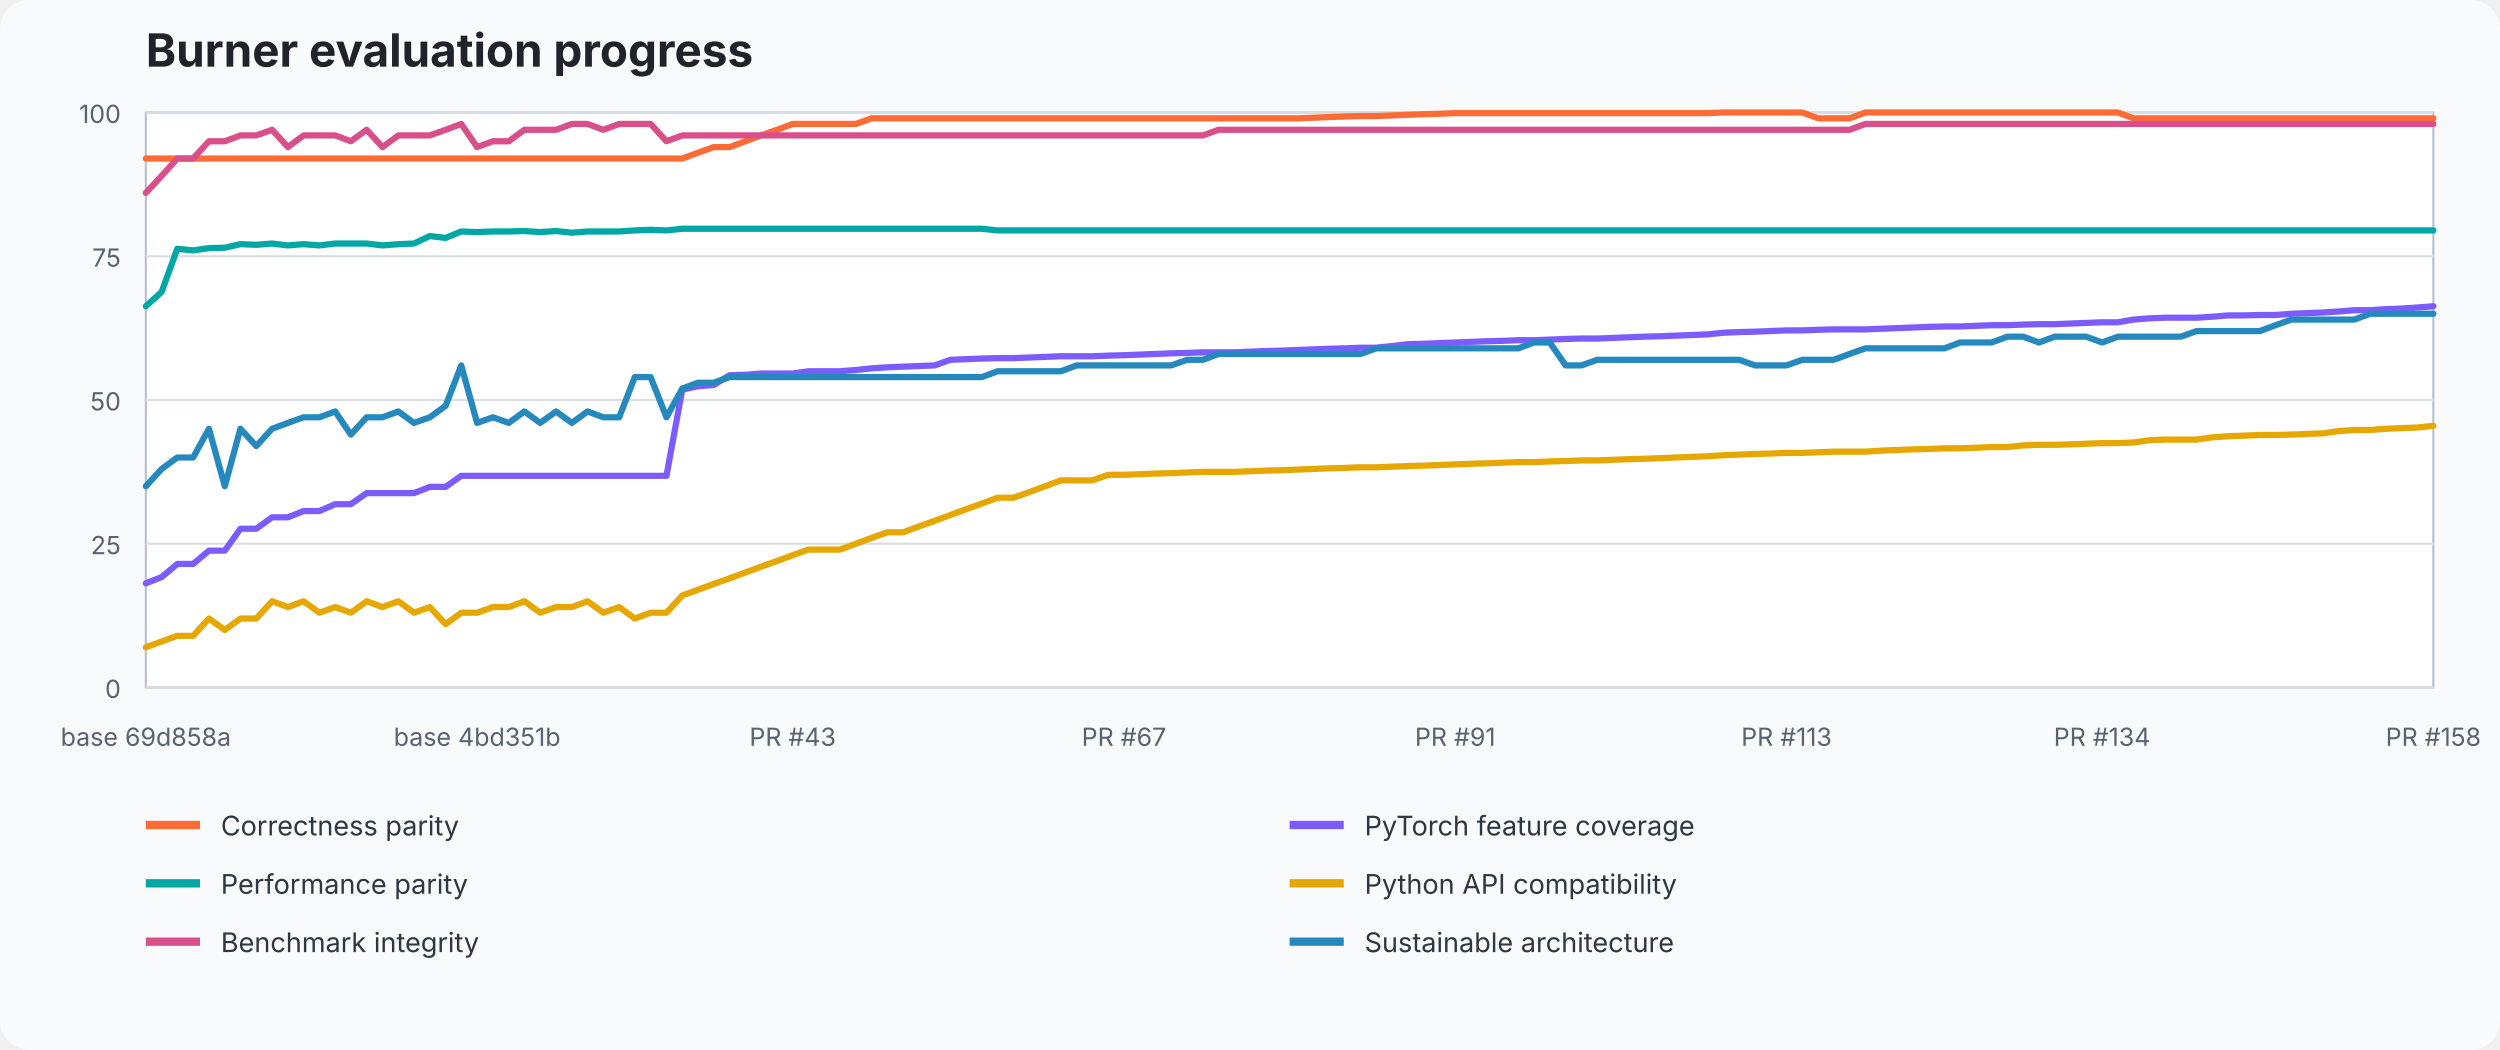
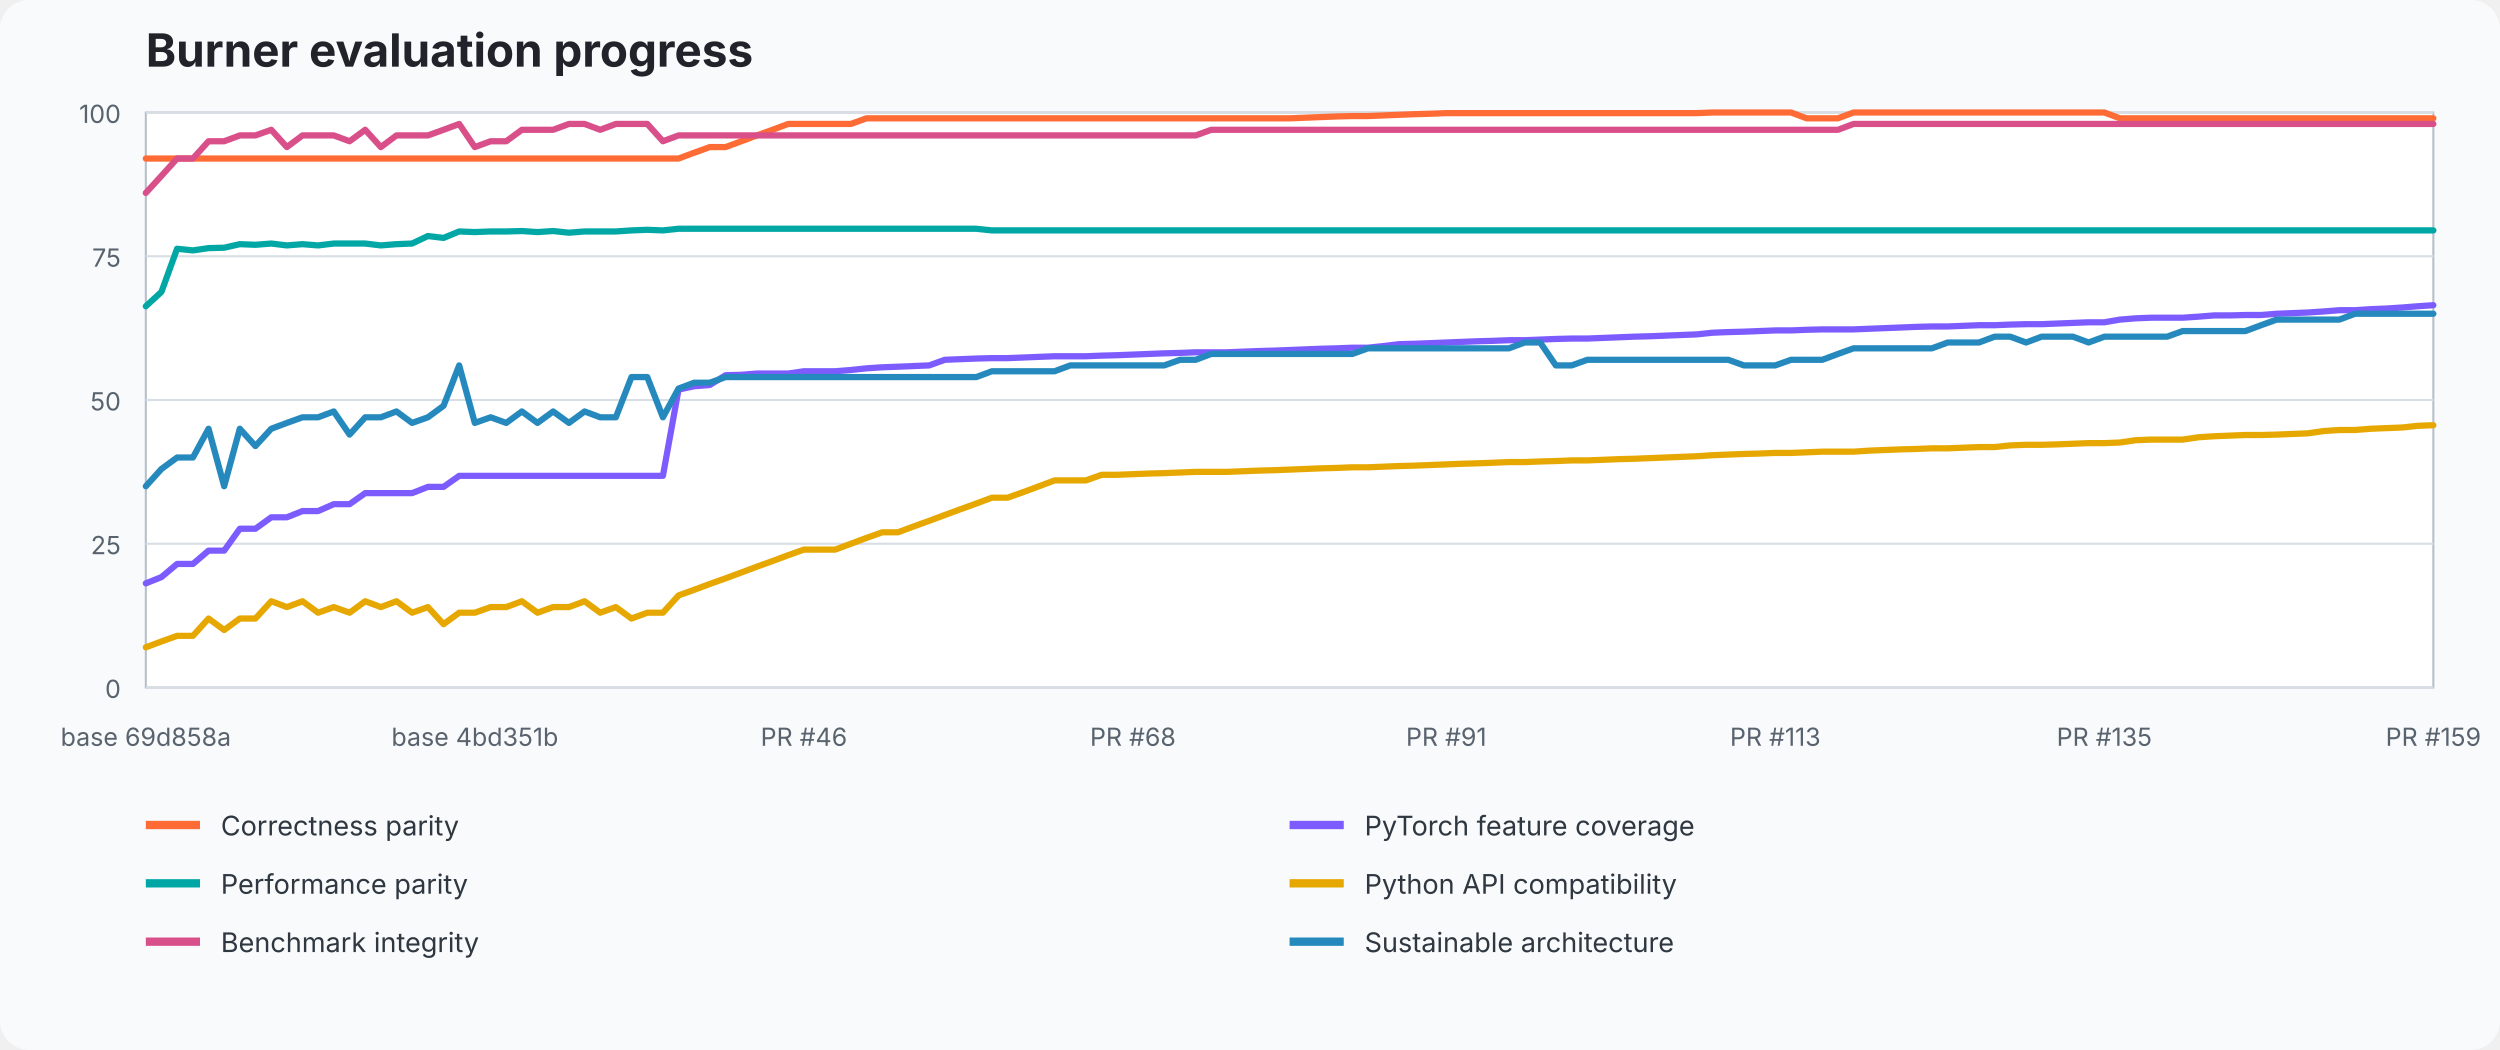
<svg xmlns="http://www.w3.org/2000/svg" width="1200" height="504" viewBox="0 0 1200 504" role="img" aria-labelledby="title desc">
  <style>text{font-family:ui-sans-serif,system-ui,-apple-system,BlinkMacSystemFont,"Segoe UI",sans-serif}.title{font-size:22px;font-weight:700;fill:#20242a}.axis{font-size:12px;fill:#59636e}.legend{font-size:13px;fill:#2f3740}.grid{stroke:#d8dee5;stroke-width:1}.plot{fill:#fff;stroke:#b7c0ca}</style>
  <rect width="100%" height="100%" fill="#f8fafc" rx="14" />
  <text x="70" y="32" class="title">Burner evaluation progress</text>
  <rect x="70" y="54" width="1098" height="276" class="plot" />
  <line x1="70" y1="330" x2="1168" y2="330" class="grid" />
  <text x="58" y="335" text-anchor="end" class="axis">0</text>
  <line x1="70" y1="261" x2="1168" y2="261" class="grid" />
  <text x="58" y="266" text-anchor="end" class="axis">25</text>
  <line x1="70" y1="192" x2="1168" y2="192" class="grid" />
  <text x="58" y="197" text-anchor="end" class="axis">50</text>
  <line x1="70" y1="123" x2="1168" y2="123" class="grid" />
  <text x="58" y="128" text-anchor="end" class="axis">75</text>
  <line x1="70" y1="54" x2="1168" y2="54" class="grid" />
  <text x="58" y="59" text-anchor="end" class="axis">100</text>
-   <polyline points="70.0,76.1 77.6,76.1 85.1,76.1 92.7,76.1 100.3,76.1 107.9,76.1 115.4,76.1 123.0,76.1 130.6,76.1 138.2,76.1 145.7,76.1 153.3,76.1 160.9,76.1 168.4,76.1 176.0,76.1 183.6,76.1 191.2,76.1 198.7,76.1 206.3,76.1 213.9,76.1 221.4,76.1 229.0,76.1 236.6,76.1 244.2,76.1 251.7,76.1 259.3,76.1 266.9,76.1 274.5,76.1 282.0,76.1 289.6,76.1 297.2,76.1 304.7,76.1 312.3,76.1 319.9,76.1 327.5,76.1 335.0,73.3 342.6,70.6 350.2,70.6 357.8,67.8 365.3,65.0 372.9,62.3 380.5,59.5 388.0,59.5 395.6,59.5 403.2,59.5 410.8,59.5 418.3,56.8 425.9,56.8 433.5,56.8 441.0,56.8 448.6,56.8 456.2,56.8 463.8,56.8 471.3,56.8 478.9,56.8 486.5,56.8 494.1,56.8 501.6,56.8 509.2,56.8 516.8,56.8 524.3,56.8 531.9,56.8 539.5,56.8 547.1,56.8 554.6,56.8 562.2,56.8 569.8,56.8 577.4,56.8 584.9,56.8 592.5,56.8 600.1,56.8 607.6,56.8 615.2,56.8 622.8,56.8 630.4,56.5 637.9,56.2 645.5,55.9 653.1,55.7 660.6,55.7 668.2,55.4 675.8,55.1 683.4,54.8 690.9,54.6 698.5,54.3 706.1,54.3 713.7,54.3 721.2,54.3 728.8,54.3 736.4,54.3 743.9,54.3 751.5,54.3 759.1,54.3 766.7,54.3 774.2,54.3 781.8,54.3 789.4,54.3 797.0,54.3 804.5,54.3 812.1,54.3 819.7,54.3 827.2,54.0 834.8,54.0 842.4,54.0 850.0,54.0 857.5,54.0 865.1,54.0 872.7,56.8 880.2,56.8 887.8,56.8 895.4,54.0 903.0,54.0 910.5,54.0 918.1,54.0 925.7,54.0 933.3,54.0 940.8,54.0 948.4,54.0 956.0,54.0 963.5,54.0 971.1,54.0 978.7,54.0 986.3,54.0 993.8,54.0 1001.4,54.0 1009.0,54.0 1016.6,54.0 1024.1,56.8 1031.7,56.8 1039.3,56.8 1046.8,56.8 1054.4,56.8 1062.0,56.8 1069.6,56.8 1077.1,56.8 1084.7,56.8 1092.3,56.8 1099.8,56.8 1107.4,56.8 1115.0,56.8 1122.6,56.8 1130.1,56.8 1137.7,56.8 1145.3,56.8 1152.9,56.8 1160.4,56.8 1168.0,56.8" fill="none" stroke="#ff6b35" stroke-width="3" stroke-linejoin="round" stroke-linecap="round" />
-   <polyline points="70.0,280.0 77.6,277.0 85.1,270.7 92.7,270.7 100.3,264.3 107.9,264.3 115.4,253.8 123.0,253.8 130.6,248.3 138.2,248.3 145.7,245.3 153.3,245.3 160.9,242.0 168.4,242.0 176.0,236.7 183.6,236.7 191.2,236.7 198.7,236.7 206.3,233.7 213.9,233.7 221.4,228.4 229.0,228.4 236.6,228.4 244.2,228.4 251.7,228.4 259.3,228.4 266.9,228.4 274.5,228.4 282.0,228.4 289.6,228.4 297.2,228.4 304.7,228.4 312.3,228.4 319.9,228.4 327.5,187.0 335.0,185.4 342.6,184.8 350.2,180.1 357.8,179.9 365.3,179.3 372.9,179.3 380.5,179.3 388.0,178.2 395.6,178.2 403.2,178.2 410.8,177.6 418.3,176.8 425.9,176.3 433.5,176.0 441.0,175.7 448.6,175.4 456.2,172.7 463.8,172.4 471.3,172.1 478.9,171.9 486.5,171.9 494.1,171.6 501.6,171.3 509.2,171.0 516.8,171.0 524.3,171.0 531.9,170.7 539.5,170.5 547.1,170.2 554.6,169.9 562.2,169.6 569.8,169.4 577.4,169.1 584.9,169.1 592.5,169.1 600.1,168.8 607.6,168.5 615.2,168.3 622.8,168.0 630.4,167.7 637.9,167.4 645.5,167.2 653.1,166.9 660.6,166.9 668.2,166.1 675.8,165.2 683.4,165.0 690.9,164.7 698.5,164.4 706.1,164.1 713.7,163.8 721.2,163.6 728.8,163.3 736.4,163.3 743.9,163.0 751.5,162.7 759.1,162.5 766.7,162.5 774.2,162.2 781.8,161.9 789.4,161.6 797.0,161.4 804.5,161.1 812.1,160.8 819.7,160.5 827.2,159.7 834.8,159.4 842.4,159.2 850.0,158.9 857.5,158.6 865.1,158.6 872.7,158.3 880.2,158.1 887.8,158.1 895.4,158.1 903.0,157.8 910.5,157.5 918.1,157.2 925.7,156.9 933.3,156.7 940.8,156.7 948.4,156.4 956.0,156.1 963.5,156.1 971.1,155.8 978.7,155.6 986.3,155.6 993.8,155.3 1001.4,155.0 1009.0,154.7 1016.6,154.7 1024.1,153.4 1031.7,152.8 1039.3,152.5 1046.8,152.5 1054.4,152.5 1062.0,152.0 1069.6,151.4 1077.1,151.4 1084.7,151.2 1092.3,151.2 1099.8,150.6 1107.4,150.3 1115.0,150.0 1122.6,149.5 1130.1,148.9 1137.7,148.9 1145.3,148.4 1152.9,148.1 1160.4,147.6 1168.0,147.0" fill="none" stroke="#7c5cff" stroke-width="3" stroke-linejoin="round" stroke-linecap="round" />
-   <polyline points="70.0,147.0 77.6,140.1 85.1,119.4 92.7,120.2 100.3,119.1 107.9,118.9 115.4,117.2 123.0,117.5 130.6,116.9 138.2,117.8 145.7,117.2 153.3,117.8 160.9,116.9 168.4,116.9 176.0,116.9 183.6,117.8 191.2,117.2 198.7,116.9 206.3,113.3 213.9,114.2 221.4,111.1 229.0,111.4 236.6,111.1 244.2,111.1 251.7,110.9 259.3,111.4 266.9,110.9 274.5,111.7 282.0,111.1 289.6,111.1 297.2,111.1 304.7,110.6 312.3,110.3 319.9,110.6 327.5,109.8 335.0,109.8 342.6,109.8 350.2,109.8 357.8,109.8 365.3,109.8 372.9,109.8 380.5,109.8 388.0,109.8 395.6,109.8 403.2,109.8 410.8,109.8 418.3,109.8 425.9,109.8 433.5,109.8 441.0,109.8 448.6,109.8 456.2,109.8 463.8,109.8 471.3,109.8 478.9,110.6 486.5,110.6 494.1,110.6 501.6,110.6 509.2,110.6 516.8,110.6 524.3,110.6 531.9,110.6 539.5,110.6 547.1,110.6 554.6,110.6 562.2,110.6 569.8,110.6 577.4,110.6 584.9,110.6 592.5,110.6 600.1,110.6 607.6,110.6 615.2,110.6 622.8,110.6 630.4,110.6 637.9,110.6 645.5,110.6 653.1,110.6 660.6,110.6 668.2,110.6 675.8,110.6 683.4,110.6 690.9,110.6 698.5,110.6 706.1,110.6 713.7,110.6 721.2,110.6 728.8,110.6 736.4,110.6 743.9,110.6 751.5,110.6 759.1,110.6 766.7,110.6 774.2,110.6 781.8,110.6 789.4,110.6 797.0,110.6 804.5,110.6 812.1,110.6 819.7,110.6 827.2,110.6 834.8,110.6 842.4,110.6 850.0,110.6 857.5,110.6 865.1,110.6 872.7,110.6 880.2,110.6 887.8,110.6 895.4,110.6 903.0,110.6 910.5,110.6 918.1,110.6 925.7,110.6 933.3,110.6 940.8,110.6 948.4,110.6 956.0,110.6 963.5,110.6 971.1,110.6 978.7,110.6 986.3,110.6 993.8,110.6 1001.4,110.6 1009.0,110.6 1016.6,110.6 1024.1,110.6 1031.7,110.6 1039.3,110.6 1046.8,110.6 1054.4,110.6 1062.0,110.6 1069.6,110.6 1077.1,110.6 1084.7,110.6 1092.3,110.6 1099.8,110.6 1107.4,110.6 1115.0,110.6 1122.6,110.6 1130.1,110.6 1137.7,110.6 1145.3,110.6 1152.9,110.6 1160.4,110.6 1168.0,110.6" fill="none" stroke="#00a7a5" stroke-width="3" stroke-linejoin="round" stroke-linecap="round" />
-   <polyline points="70.0,310.7 77.6,307.9 85.1,305.2 92.7,305.2 100.3,296.9 107.9,302.4 115.4,296.9 123.0,296.9 130.6,288.6 138.2,291.4 145.7,288.6 153.3,294.1 160.9,291.4 168.4,294.1 176.0,288.6 183.6,291.4 191.2,288.6 198.7,294.1 206.3,291.4 213.9,299.6 221.4,294.1 229.0,294.1 236.6,291.4 244.2,291.4 251.7,288.6 259.3,294.1 266.9,291.4 274.5,291.4 282.0,288.6 289.6,294.1 297.2,291.4 304.7,296.9 312.3,294.1 319.9,294.1 327.5,285.8 335.0,283.1 342.6,280.3 350.2,277.6 357.8,274.8 365.3,272.0 372.9,269.3 380.5,266.5 388.0,263.8 395.6,263.8 403.2,263.8 410.8,261.0 418.3,258.2 425.9,255.5 433.5,255.5 441.0,252.7 448.6,250.0 456.2,247.2 463.8,244.4 471.3,241.7 478.9,238.9 486.5,238.9 494.1,236.2 501.6,233.4 509.2,230.6 516.8,230.6 524.3,230.6 531.9,227.9 539.5,227.9 547.1,227.6 554.6,227.3 562.2,227.1 569.8,226.8 577.4,226.5 584.9,226.5 592.5,226.5 600.1,226.2 607.6,225.9 615.2,225.7 622.8,225.4 630.4,225.1 637.9,224.8 645.5,224.6 653.1,224.3 660.6,224.3 668.2,224.0 675.8,223.7 683.4,223.5 690.9,223.2 698.5,222.9 706.1,222.6 713.7,222.4 721.2,222.1 728.8,221.8 736.4,221.8 743.9,221.5 751.5,221.3 759.1,221.0 766.7,221.0 774.2,220.7 781.8,220.4 789.4,220.2 797.0,219.9 804.5,219.6 812.1,219.3 819.7,219.0 827.2,218.5 834.8,218.2 842.4,217.9 850.0,217.7 857.5,217.4 865.1,217.4 872.7,217.1 880.2,216.8 887.8,216.8 895.4,216.8 903.0,216.3 910.5,216.0 918.1,215.7 925.7,215.5 933.3,215.2 940.8,215.2 948.4,214.9 956.0,214.6 963.5,214.6 971.1,213.8 978.7,213.5 986.3,213.5 993.8,213.3 1001.4,213.0 1009.0,212.7 1016.6,212.7 1024.1,212.4 1031.7,211.3 1039.3,211.0 1046.8,211.0 1054.4,211.0 1062.0,209.9 1069.6,209.4 1077.1,209.1 1084.7,208.8 1092.3,208.8 1099.8,208.6 1107.4,208.3 1115.0,208.0 1122.6,206.9 1130.1,206.4 1137.7,206.4 1145.3,205.8 1152.9,205.5 1160.4,205.2 1168.0,204.4" fill="none" stroke="#e6a700" stroke-width="3" stroke-linejoin="round" stroke-linecap="round" />
-   <polyline points="70.0,92.6 77.6,84.4 85.1,76.1 92.7,76.1 100.3,67.8 107.9,67.8 115.4,65.0 123.0,65.0 130.6,62.3 138.2,70.6 145.7,65.0 153.3,65.0 160.9,65.0 168.4,67.8 176.0,62.3 183.6,70.6 191.2,65.0 198.7,65.0 206.3,65.0 213.9,62.3 221.4,59.5 229.0,70.6 236.6,67.8 244.2,67.8 251.7,62.3 259.3,62.3 266.9,62.3 274.5,59.5 282.0,59.5 289.6,62.3 297.2,59.5 304.7,59.5 312.3,59.5 319.9,67.8 327.5,65.0 335.0,65.0 342.6,65.0 350.2,65.0 357.8,65.0 365.3,65.0 372.9,65.0 380.5,65.0 388.0,65.0 395.6,65.0 403.2,65.0 410.8,65.0 418.3,65.0 425.9,65.0 433.5,65.0 441.0,65.0 448.6,65.0 456.2,65.0 463.8,65.0 471.3,65.0 478.9,65.0 486.5,65.0 494.1,65.0 501.6,65.0 509.2,65.0 516.8,65.0 524.3,65.0 531.9,65.0 539.5,65.0 547.1,65.0 554.6,65.0 562.2,65.0 569.8,65.0 577.4,65.0 584.9,62.3 592.5,62.3 600.1,62.3 607.6,62.3 615.2,62.3 622.8,62.3 630.4,62.3 637.9,62.3 645.5,62.3 653.1,62.3 660.6,62.3 668.2,62.3 675.8,62.3 683.4,62.3 690.9,62.3 698.5,62.3 706.1,62.3 713.7,62.3 721.2,62.3 728.8,62.3 736.4,62.3 743.9,62.3 751.5,62.3 759.1,62.3 766.7,62.3 774.2,62.3 781.8,62.3 789.4,62.3 797.0,62.3 804.5,62.3 812.1,62.3 819.7,62.3 827.2,62.3 834.8,62.3 842.4,62.3 850.0,62.3 857.5,62.3 865.1,62.3 872.7,62.3 880.2,62.3 887.8,62.3 895.4,59.5 903.0,59.5 910.5,59.5 918.1,59.5 925.7,59.5 933.3,59.5 940.8,59.5 948.4,59.5 956.0,59.5 963.5,59.5 971.1,59.5 978.7,59.5 986.3,59.5 993.8,59.5 1001.4,59.5 1009.0,59.5 1016.6,59.5 1024.1,59.5 1031.7,59.5 1039.3,59.5 1046.8,59.5 1054.4,59.5 1062.0,59.5 1069.6,59.5 1077.1,59.5 1084.7,59.5 1092.3,59.5 1099.8,59.5 1107.4,59.5 1115.0,59.5 1122.6,59.5 1130.1,59.5 1137.7,59.5 1145.3,59.5 1152.9,59.5 1160.4,59.5 1168.0,59.5" fill="none" stroke="#d94f8a" stroke-width="3" stroke-linejoin="round" stroke-linecap="round" />
-   <polyline points="70.0,233.4 77.6,225.1 85.1,219.6 92.7,219.6 100.3,205.8 107.9,233.4 115.4,205.8 123.0,214.1 130.6,205.8 138.2,203.0 145.7,200.3 153.3,200.3 160.9,197.5 168.4,208.6 176.0,200.3 183.6,200.3 191.2,197.5 198.7,203.0 206.3,200.3 213.9,194.8 221.4,175.4 229.0,203.0 236.6,200.3 244.2,203.0 251.7,197.5 259.3,203.0 266.9,197.5 274.5,203.0 282.0,197.5 289.6,200.3 297.2,200.3 304.7,181.0 312.3,181.0 319.9,200.3 327.5,186.5 335.0,183.7 342.6,183.7 350.2,181.0 357.8,181.0 365.3,181.0 372.9,181.0 380.5,181.0 388.0,181.0 395.6,181.0 403.2,181.0 410.8,181.0 418.3,181.0 425.9,181.0 433.5,181.0 441.0,181.0 448.6,181.0 456.2,181.0 463.8,181.0 471.3,181.0 478.9,178.2 486.5,178.2 494.1,178.2 501.6,178.2 509.2,178.2 516.8,175.4 524.3,175.4 531.9,175.4 539.5,175.4 547.1,175.4 554.6,175.4 562.2,175.4 569.8,172.7 577.4,172.7 584.9,169.9 592.5,169.9 600.1,169.9 607.6,169.9 615.2,169.9 622.8,169.9 630.4,169.9 637.9,169.9 645.5,169.9 653.1,169.9 660.6,167.2 668.2,167.2 675.8,167.2 683.4,167.2 690.9,167.2 698.5,167.2 706.1,167.2 713.7,167.2 721.2,167.2 728.8,167.2 736.4,164.4 743.9,164.4 751.5,175.4 759.1,175.4 766.7,172.7 774.2,172.7 781.8,172.7 789.4,172.7 797.0,172.7 804.5,172.7 812.1,172.7 819.7,172.7 827.2,172.7 834.8,172.7 842.4,175.4 850.0,175.4 857.5,175.4 865.1,172.7 872.7,172.7 880.2,172.7 887.8,169.9 895.4,167.2 903.0,167.2 910.5,167.2 918.1,167.2 925.7,167.2 933.3,167.2 940.8,164.4 948.4,164.4 956.0,164.4 963.5,161.6 971.1,161.6 978.7,164.4 986.3,161.6 993.8,161.6 1001.4,161.6 1009.0,164.4 1016.6,161.6 1024.1,161.6 1031.7,161.6 1039.3,161.6 1046.8,161.6 1054.4,158.9 1062.0,158.9 1069.6,158.9 1077.1,158.9 1084.7,158.9 1092.3,156.1 1099.8,153.4 1107.4,153.4 1115.0,153.4 1122.6,153.4 1130.1,153.4 1137.7,150.6 1145.3,150.6 1152.9,150.6 1160.4,150.6 1168.0,150.6" fill="none" stroke="#2589bd" stroke-width="3" stroke-linejoin="round" stroke-linecap="round" />
+   <polyline points="70.0,76.1 77.5,76.1 85.0,76.1 92.6,76.1 100.1,76.1 107.6,76.1 115.1,76.1 122.6,76.1 130.2,76.1 137.7,76.1 145.2,76.1 152.7,76.1 160.2,76.1 167.8,76.1 175.3,76.1 182.8,76.1 190.3,76.1 197.8,76.1 205.4,76.1 212.9,76.1 220.4,76.1 227.9,76.1 235.5,76.1 243.0,76.1 250.5,76.1 258.0,76.1 265.5,76.1 273.1,76.1 280.6,76.1 288.1,76.1 295.6,76.1 303.1,76.1 310.7,76.1 318.2,76.1 325.7,76.1 333.2,73.3 340.7,70.6 348.3,70.6 355.8,67.8 363.3,65.0 370.8,62.3 378.3,59.5 385.9,59.5 393.4,59.5 400.9,59.5 408.4,59.5 415.9,56.8 423.5,56.8 431.0,56.8 438.5,56.8 446.0,56.8 453.5,56.8 461.1,56.8 468.6,56.8 476.1,56.8 483.6,56.8 491.2,56.8 498.7,56.8 506.2,56.8 513.7,56.8 521.2,56.8 528.8,56.8 536.3,56.8 543.8,56.8 551.3,56.8 558.8,56.8 566.4,56.8 573.9,56.8 581.4,56.8 588.9,56.8 596.4,56.8 604.0,56.8 611.5,56.8 619.0,56.8 626.5,56.5 634.0,56.2 641.6,55.9 649.1,55.7 656.6,55.7 664.1,55.4 671.6,55.1 679.2,54.8 686.7,54.6 694.2,54.3 701.7,54.3 709.2,54.3 716.8,54.3 724.3,54.3 731.8,54.3 739.3,54.3 746.8,54.3 754.4,54.3 761.9,54.3 769.4,54.3 776.9,54.3 784.5,54.3 792.0,54.3 799.5,54.3 807.0,54.3 814.5,54.3 822.1,54.0 829.6,54.0 837.1,54.0 844.6,54.0 852.1,54.0 859.7,54.0 867.2,56.8 874.7,56.8 882.2,56.8 889.7,54.0 897.3,54.0 904.8,54.0 912.3,54.0 919.8,54.0 927.3,54.0 934.9,54.0 942.4,54.0 949.9,54.0 957.4,54.0 964.9,54.0 972.5,54.0 980.0,54.0 987.5,54.0 995.0,54.0 1002.5,54.0 1010.1,54.0 1017.6,56.8 1025.1,56.8 1032.6,56.8 1040.2,56.8 1047.7,56.8 1055.2,56.8 1062.7,56.8 1070.2,56.8 1077.8,56.8 1085.3,56.8 1092.8,56.8 1100.3,56.8 1107.8,56.8 1115.4,56.8 1122.9,56.8 1130.4,56.8 1137.9,56.8 1145.4,56.8 1153.0,56.8 1160.5,56.8 1168.0,56.8" fill="none" stroke="#ff6b35" stroke-width="3" stroke-linejoin="round" stroke-linecap="round" />
+   <polyline points="70.0,280.0 77.5,277.0 85.0,270.7 92.6,270.7 100.1,264.3 107.6,264.3 115.1,253.8 122.6,253.8 130.2,248.3 137.7,248.3 145.2,245.3 152.7,245.3 160.2,242.0 167.8,242.0 175.3,236.7 182.8,236.7 190.3,236.7 197.8,236.7 205.4,233.7 212.9,233.7 220.4,228.4 227.9,228.4 235.5,228.4 243.0,228.4 250.5,228.4 258.0,228.4 265.5,228.4 273.1,228.4 280.6,228.4 288.1,228.4 295.6,228.4 303.1,228.4 310.7,228.4 318.2,228.4 325.7,187.0 333.2,185.4 340.7,184.8 348.3,180.1 355.8,179.9 363.3,179.3 370.8,179.3 378.3,179.3 385.9,178.2 393.4,178.2 400.9,178.2 408.4,177.6 415.9,176.8 423.5,176.3 431.0,176.0 438.5,175.7 446.0,175.4 453.5,172.7 461.1,172.4 468.6,172.1 476.1,171.9 483.6,171.9 491.2,171.6 498.7,171.3 506.2,171.0 513.7,171.0 521.2,171.0 528.8,170.7 536.3,170.5 543.8,170.2 551.3,169.9 558.8,169.6 566.4,169.4 573.9,169.1 581.4,169.1 588.9,169.1 596.4,168.8 604.0,168.5 611.5,168.3 619.0,168.0 626.5,167.7 634.0,167.4 641.6,167.2 649.1,166.9 656.6,166.9 664.1,166.1 671.6,165.2 679.2,165.0 686.7,164.7 694.2,164.4 701.7,164.1 709.2,163.8 716.8,163.6 724.3,163.3 731.8,163.3 739.3,163.0 746.8,162.7 754.4,162.5 761.9,162.5 769.4,162.2 776.9,161.9 784.5,161.6 792.0,161.4 799.5,161.1 807.0,160.8 814.5,160.5 822.1,159.7 829.6,159.4 837.1,159.2 844.6,158.9 852.1,158.6 859.7,158.6 867.2,158.3 874.7,158.1 882.2,158.1 889.7,158.1 897.3,157.8 904.8,157.5 912.3,157.2 919.8,156.9 927.3,156.7 934.9,156.7 942.4,156.4 949.9,156.1 957.4,156.1 964.9,155.8 972.5,155.6 980.0,155.6 987.5,155.3 995.0,155.0 1002.5,154.7 1010.1,154.7 1017.6,153.4 1025.1,152.8 1032.6,152.5 1040.2,152.5 1047.7,152.5 1055.2,152.0 1062.7,151.4 1070.2,151.4 1077.8,151.2 1085.3,151.2 1092.8,150.6 1100.3,150.3 1107.8,150.0 1115.4,149.5 1122.9,148.9 1130.4,148.9 1137.9,148.4 1145.4,148.1 1153.0,147.6 1160.5,147.0 1168.0,146.5" fill="none" stroke="#7c5cff" stroke-width="3" stroke-linejoin="round" stroke-linecap="round" />
+   <polyline points="70.0,147.0 77.5,140.1 85.0,119.4 92.6,120.2 100.1,119.1 107.6,118.9 115.1,117.2 122.6,117.5 130.2,116.9 137.7,117.8 145.2,117.2 152.7,117.8 160.2,116.9 167.8,116.9 175.3,116.9 182.8,117.8 190.3,117.2 197.8,116.9 205.4,113.3 212.9,114.2 220.4,111.1 227.9,111.4 235.5,111.1 243.0,111.1 250.5,110.9 258.0,111.4 265.5,110.9 273.1,111.7 280.6,111.1 288.1,111.1 295.6,111.1 303.1,110.6 310.7,110.3 318.2,110.6 325.7,109.8 333.2,109.8 340.7,109.8 348.3,109.8 355.8,109.8 363.3,109.8 370.8,109.8 378.3,109.8 385.9,109.8 393.4,109.8 400.9,109.8 408.4,109.8 415.9,109.8 423.5,109.8 431.0,109.8 438.5,109.8 446.0,109.8 453.5,109.8 461.1,109.8 468.6,109.8 476.1,110.6 483.6,110.6 491.2,110.6 498.7,110.6 506.2,110.6 513.7,110.6 521.2,110.6 528.8,110.6 536.3,110.6 543.8,110.6 551.3,110.6 558.8,110.6 566.4,110.6 573.9,110.6 581.4,110.6 588.9,110.6 596.4,110.6 604.0,110.6 611.5,110.6 619.0,110.6 626.5,110.6 634.0,110.6 641.6,110.6 649.1,110.6 656.6,110.6 664.1,110.6 671.6,110.6 679.2,110.6 686.7,110.6 694.2,110.6 701.7,110.6 709.2,110.6 716.8,110.6 724.3,110.6 731.8,110.6 739.3,110.6 746.8,110.6 754.4,110.6 761.9,110.6 769.4,110.6 776.9,110.6 784.5,110.6 792.0,110.6 799.5,110.6 807.0,110.6 814.5,110.6 822.1,110.6 829.6,110.6 837.1,110.6 844.6,110.6 852.1,110.6 859.7,110.6 867.2,110.6 874.7,110.6 882.2,110.6 889.7,110.6 897.3,110.6 904.8,110.6 912.3,110.6 919.8,110.6 927.3,110.6 934.9,110.6 942.4,110.6 949.9,110.6 957.4,110.6 964.9,110.6 972.5,110.6 980.0,110.6 987.5,110.6 995.0,110.6 1002.5,110.6 1010.1,110.6 1017.6,110.6 1025.1,110.6 1032.6,110.6 1040.2,110.6 1047.7,110.6 1055.2,110.6 1062.7,110.6 1070.2,110.6 1077.8,110.6 1085.3,110.6 1092.8,110.6 1100.3,110.6 1107.8,110.6 1115.4,110.6 1122.9,110.6 1130.4,110.6 1137.9,110.6 1145.4,110.6 1153.0,110.6 1160.5,110.6 1168.0,110.6" fill="none" stroke="#00a7a5" stroke-width="3" stroke-linejoin="round" stroke-linecap="round" />
+   <polyline points="70.0,310.7 77.5,307.9 85.0,305.2 92.6,305.2 100.1,296.9 107.6,302.4 115.1,296.9 122.6,296.9 130.2,288.6 137.7,291.4 145.2,288.6 152.7,294.1 160.2,291.4 167.8,294.1 175.3,288.6 182.8,291.4 190.3,288.6 197.8,294.1 205.4,291.4 212.9,299.6 220.4,294.1 227.9,294.1 235.5,291.4 243.0,291.4 250.5,288.6 258.0,294.1 265.5,291.4 273.1,291.4 280.6,288.6 288.1,294.1 295.6,291.4 303.1,296.9 310.7,294.1 318.2,294.1 325.7,285.8 333.2,283.1 340.7,280.3 348.3,277.6 355.8,274.8 363.3,272.0 370.8,269.3 378.3,266.5 385.9,263.8 393.4,263.8 400.9,263.8 408.4,261.0 415.9,258.2 423.5,255.5 431.0,255.5 438.5,252.7 446.0,250.0 453.5,247.2 461.1,244.4 468.6,241.7 476.1,238.9 483.6,238.9 491.2,236.2 498.7,233.4 506.2,230.6 513.7,230.6 521.2,230.6 528.8,227.9 536.3,227.9 543.8,227.6 551.3,227.3 558.8,227.1 566.4,226.8 573.9,226.5 581.4,226.5 588.9,226.5 596.4,226.2 604.0,225.9 611.5,225.7 619.0,225.4 626.5,225.1 634.0,224.8 641.6,224.6 649.1,224.3 656.6,224.3 664.1,224.0 671.6,223.7 679.2,223.5 686.7,223.2 694.2,222.9 701.7,222.6 709.2,222.4 716.8,222.1 724.3,221.8 731.8,221.8 739.3,221.5 746.8,221.3 754.4,221.0 761.9,221.0 769.4,220.7 776.9,220.4 784.5,220.2 792.0,219.9 799.5,219.6 807.0,219.3 814.5,219.0 822.1,218.5 829.6,218.2 837.1,217.9 844.6,217.7 852.1,217.4 859.7,217.4 867.2,217.1 874.7,216.8 882.2,216.8 889.7,216.8 897.3,216.3 904.8,216.0 912.3,215.7 919.8,215.5 927.3,215.2 934.9,215.2 942.4,214.9 949.9,214.6 957.4,214.6 964.9,213.8 972.5,213.5 980.0,213.5 987.5,213.3 995.0,213.0 1002.5,212.7 1010.1,212.7 1017.6,212.4 1025.1,211.3 1032.6,211.0 1040.2,211.0 1047.7,211.0 1055.2,209.9 1062.7,209.4 1070.2,209.1 1077.8,208.8 1085.3,208.8 1092.8,208.6 1100.3,208.3 1107.8,208.0 1115.4,206.9 1122.9,206.4 1130.4,206.4 1137.9,205.8 1145.4,205.5 1153.0,205.2 1160.5,204.4 1168.0,204.1" fill="none" stroke="#e6a700" stroke-width="3" stroke-linejoin="round" stroke-linecap="round" />
+   <polyline points="70.0,92.6 77.5,84.4 85.0,76.1 92.6,76.1 100.1,67.8 107.6,67.8 115.1,65.0 122.6,65.0 130.2,62.3 137.7,70.6 145.2,65.0 152.7,65.0 160.2,65.0 167.8,67.8 175.3,62.3 182.8,70.6 190.3,65.0 197.8,65.0 205.4,65.0 212.9,62.3 220.4,59.5 227.9,70.6 235.5,67.8 243.0,67.8 250.5,62.3 258.0,62.3 265.5,62.3 273.1,59.5 280.6,59.5 288.1,62.3 295.6,59.5 303.1,59.5 310.7,59.5 318.2,67.8 325.7,65.0 333.2,65.0 340.7,65.0 348.3,65.0 355.8,65.0 363.3,65.0 370.8,65.0 378.3,65.0 385.9,65.0 393.4,65.0 400.9,65.0 408.4,65.0 415.9,65.0 423.5,65.0 431.0,65.0 438.5,65.0 446.0,65.0 453.5,65.0 461.1,65.0 468.6,65.0 476.1,65.0 483.6,65.0 491.2,65.0 498.7,65.0 506.2,65.0 513.7,65.0 521.2,65.0 528.8,65.0 536.3,65.0 543.8,65.0 551.3,65.0 558.8,65.0 566.4,65.0 573.9,65.0 581.4,62.3 588.9,62.3 596.4,62.3 604.0,62.3 611.5,62.3 619.0,62.3 626.5,62.3 634.0,62.3 641.6,62.3 649.1,62.3 656.6,62.3 664.1,62.3 671.6,62.3 679.2,62.3 686.7,62.3 694.2,62.3 701.7,62.3 709.2,62.3 716.8,62.3 724.3,62.3 731.8,62.3 739.3,62.3 746.8,62.3 754.4,62.3 761.9,62.3 769.4,62.3 776.9,62.3 784.5,62.3 792.0,62.3 799.5,62.3 807.0,62.3 814.5,62.3 822.1,62.3 829.6,62.3 837.1,62.3 844.6,62.3 852.1,62.3 859.7,62.3 867.2,62.3 874.7,62.3 882.2,62.3 889.7,59.5 897.3,59.5 904.8,59.5 912.3,59.5 919.8,59.5 927.3,59.5 934.9,59.5 942.4,59.5 949.9,59.5 957.4,59.5 964.9,59.5 972.5,59.5 980.0,59.5 987.5,59.5 995.0,59.5 1002.5,59.5 1010.1,59.5 1017.6,59.5 1025.1,59.5 1032.6,59.5 1040.2,59.5 1047.7,59.5 1055.2,59.5 1062.7,59.5 1070.2,59.5 1077.8,59.5 1085.3,59.5 1092.8,59.5 1100.3,59.5 1107.8,59.5 1115.4,59.5 1122.9,59.5 1130.4,59.5 1137.9,59.5 1145.4,59.5 1153.0,59.5 1160.5,59.5 1168.0,59.5" fill="none" stroke="#d94f8a" stroke-width="3" stroke-linejoin="round" stroke-linecap="round" />
+   <polyline points="70.0,233.4 77.5,225.1 85.0,219.6 92.6,219.6 100.1,205.8 107.6,233.4 115.1,205.8 122.6,214.1 130.2,205.8 137.7,203.0 145.2,200.3 152.7,200.3 160.2,197.5 167.8,208.6 175.3,200.3 182.8,200.3 190.3,197.5 197.8,203.0 205.4,200.3 212.9,194.8 220.4,175.4 227.9,203.0 235.5,200.3 243.0,203.0 250.5,197.5 258.0,203.0 265.5,197.5 273.1,203.0 280.6,197.5 288.1,200.3 295.6,200.3 303.1,181.0 310.7,181.0 318.2,200.3 325.7,186.5 333.2,183.7 340.7,183.7 348.3,181.0 355.8,181.0 363.3,181.0 370.8,181.0 378.3,181.0 385.9,181.0 393.4,181.0 400.9,181.0 408.4,181.0 415.9,181.0 423.5,181.0 431.0,181.0 438.5,181.0 446.0,181.0 453.5,181.0 461.1,181.0 468.6,181.0 476.1,178.2 483.6,178.2 491.2,178.2 498.7,178.2 506.2,178.2 513.7,175.4 521.2,175.4 528.8,175.4 536.3,175.4 543.8,175.4 551.3,175.4 558.8,175.4 566.4,172.7 573.9,172.7 581.4,169.9 588.9,169.9 596.4,169.9 604.0,169.9 611.5,169.9 619.0,169.9 626.5,169.9 634.0,169.9 641.6,169.9 649.1,169.9 656.6,167.2 664.1,167.2 671.6,167.2 679.2,167.2 686.7,167.2 694.2,167.2 701.7,167.2 709.2,167.2 716.8,167.2 724.3,167.2 731.8,164.4 739.3,164.4 746.8,175.4 754.4,175.4 761.9,172.7 769.4,172.7 776.9,172.7 784.5,172.7 792.0,172.7 799.5,172.7 807.0,172.7 814.5,172.7 822.1,172.7 829.6,172.7 837.1,175.4 844.6,175.4 852.1,175.4 859.7,172.7 867.2,172.7 874.7,172.7 882.2,169.9 889.7,167.2 897.3,167.2 904.8,167.2 912.3,167.2 919.8,167.2 927.3,167.2 934.9,164.4 942.4,164.4 949.9,164.4 957.4,161.6 964.9,161.6 972.5,164.4 980.0,161.6 987.5,161.6 995.0,161.6 1002.5,164.4 1010.1,161.6 1017.6,161.6 1025.1,161.6 1032.6,161.6 1040.2,161.6 1047.7,158.9 1055.2,158.9 1062.7,158.9 1070.2,158.9 1077.8,158.9 1085.3,156.1 1092.8,153.4 1100.3,153.4 1107.8,153.4 1115.4,153.4 1122.9,153.4 1130.4,150.6 1137.9,150.6 1145.4,150.6 1153.0,150.6 1160.5,150.6 1168.0,150.6" fill="none" stroke="#2589bd" stroke-width="3" stroke-linejoin="round" stroke-linecap="round" />
  <text x="70" y="358" text-anchor="middle" class="axis">base 69d858a</text>
-   <text x="229.021" y="358" text-anchor="middle" class="axis">base 4bd351b</text>
-   <text x="380.469" y="358" text-anchor="middle" class="axis">PR #43</text>
-   <text x="539.49" y="358" text-anchor="middle" class="axis">PR #67</text>
-   <text x="698.51" y="358" text-anchor="middle" class="axis">PR #91</text>
-   <text x="857.531" y="358" text-anchor="middle" class="axis">PR #113</text>
-   <text x="1008.979" y="358" text-anchor="middle" class="axis">PR #134</text>
-   <text x="1168" y="358" text-anchor="middle" class="axis">PR #158</text>
+   <text x="227.932" y="358" text-anchor="middle" class="axis">base 4bd351b</text>
+   <text x="385.863" y="358" text-anchor="middle" class="axis">PR #46</text>
+   <text x="543.795" y="358" text-anchor="middle" class="axis">PR #68</text>
+   <text x="694.205" y="358" text-anchor="middle" class="axis">PR #91</text>
+   <text x="852.137" y="358" text-anchor="middle" class="axis">PR #113</text>
+   <text x="1010.068" y="358" text-anchor="middle" class="axis">PR #135</text>
+   <text x="1168" y="358" text-anchor="middle" class="axis">PR #159</text>
  <line x1="70" y1="396" x2="96" y2="396" stroke="#ff6b35" stroke-width="4" />
  <text x="106" y="401" class="legend">Correctness parity</text>
  <line x1="619" y1="396" x2="645" y2="396" stroke="#7c5cff" stroke-width="4" />
  <text x="655" y="401" class="legend">PyTorch feature coverage</text>
  <line x1="70" y1="424" x2="96" y2="424" stroke="#00a7a5" stroke-width="4" />
  <text x="106" y="429" class="legend">Performance parity</text>
  <line x1="619" y1="424" x2="645" y2="424" stroke="#e6a700" stroke-width="4" />
  <text x="655" y="429" class="legend">Python API compatibility</text>
  <line x1="70" y1="452" x2="96" y2="452" stroke="#d94f8a" stroke-width="4" />
  <text x="106" y="457" class="legend">Benchmark integrity</text>
  <line x1="619" y1="452" x2="645" y2="452" stroke="#2589bd" stroke-width="4" />
  <text x="655" y="457" class="legend">Sustainable architecture</text>
</svg>
